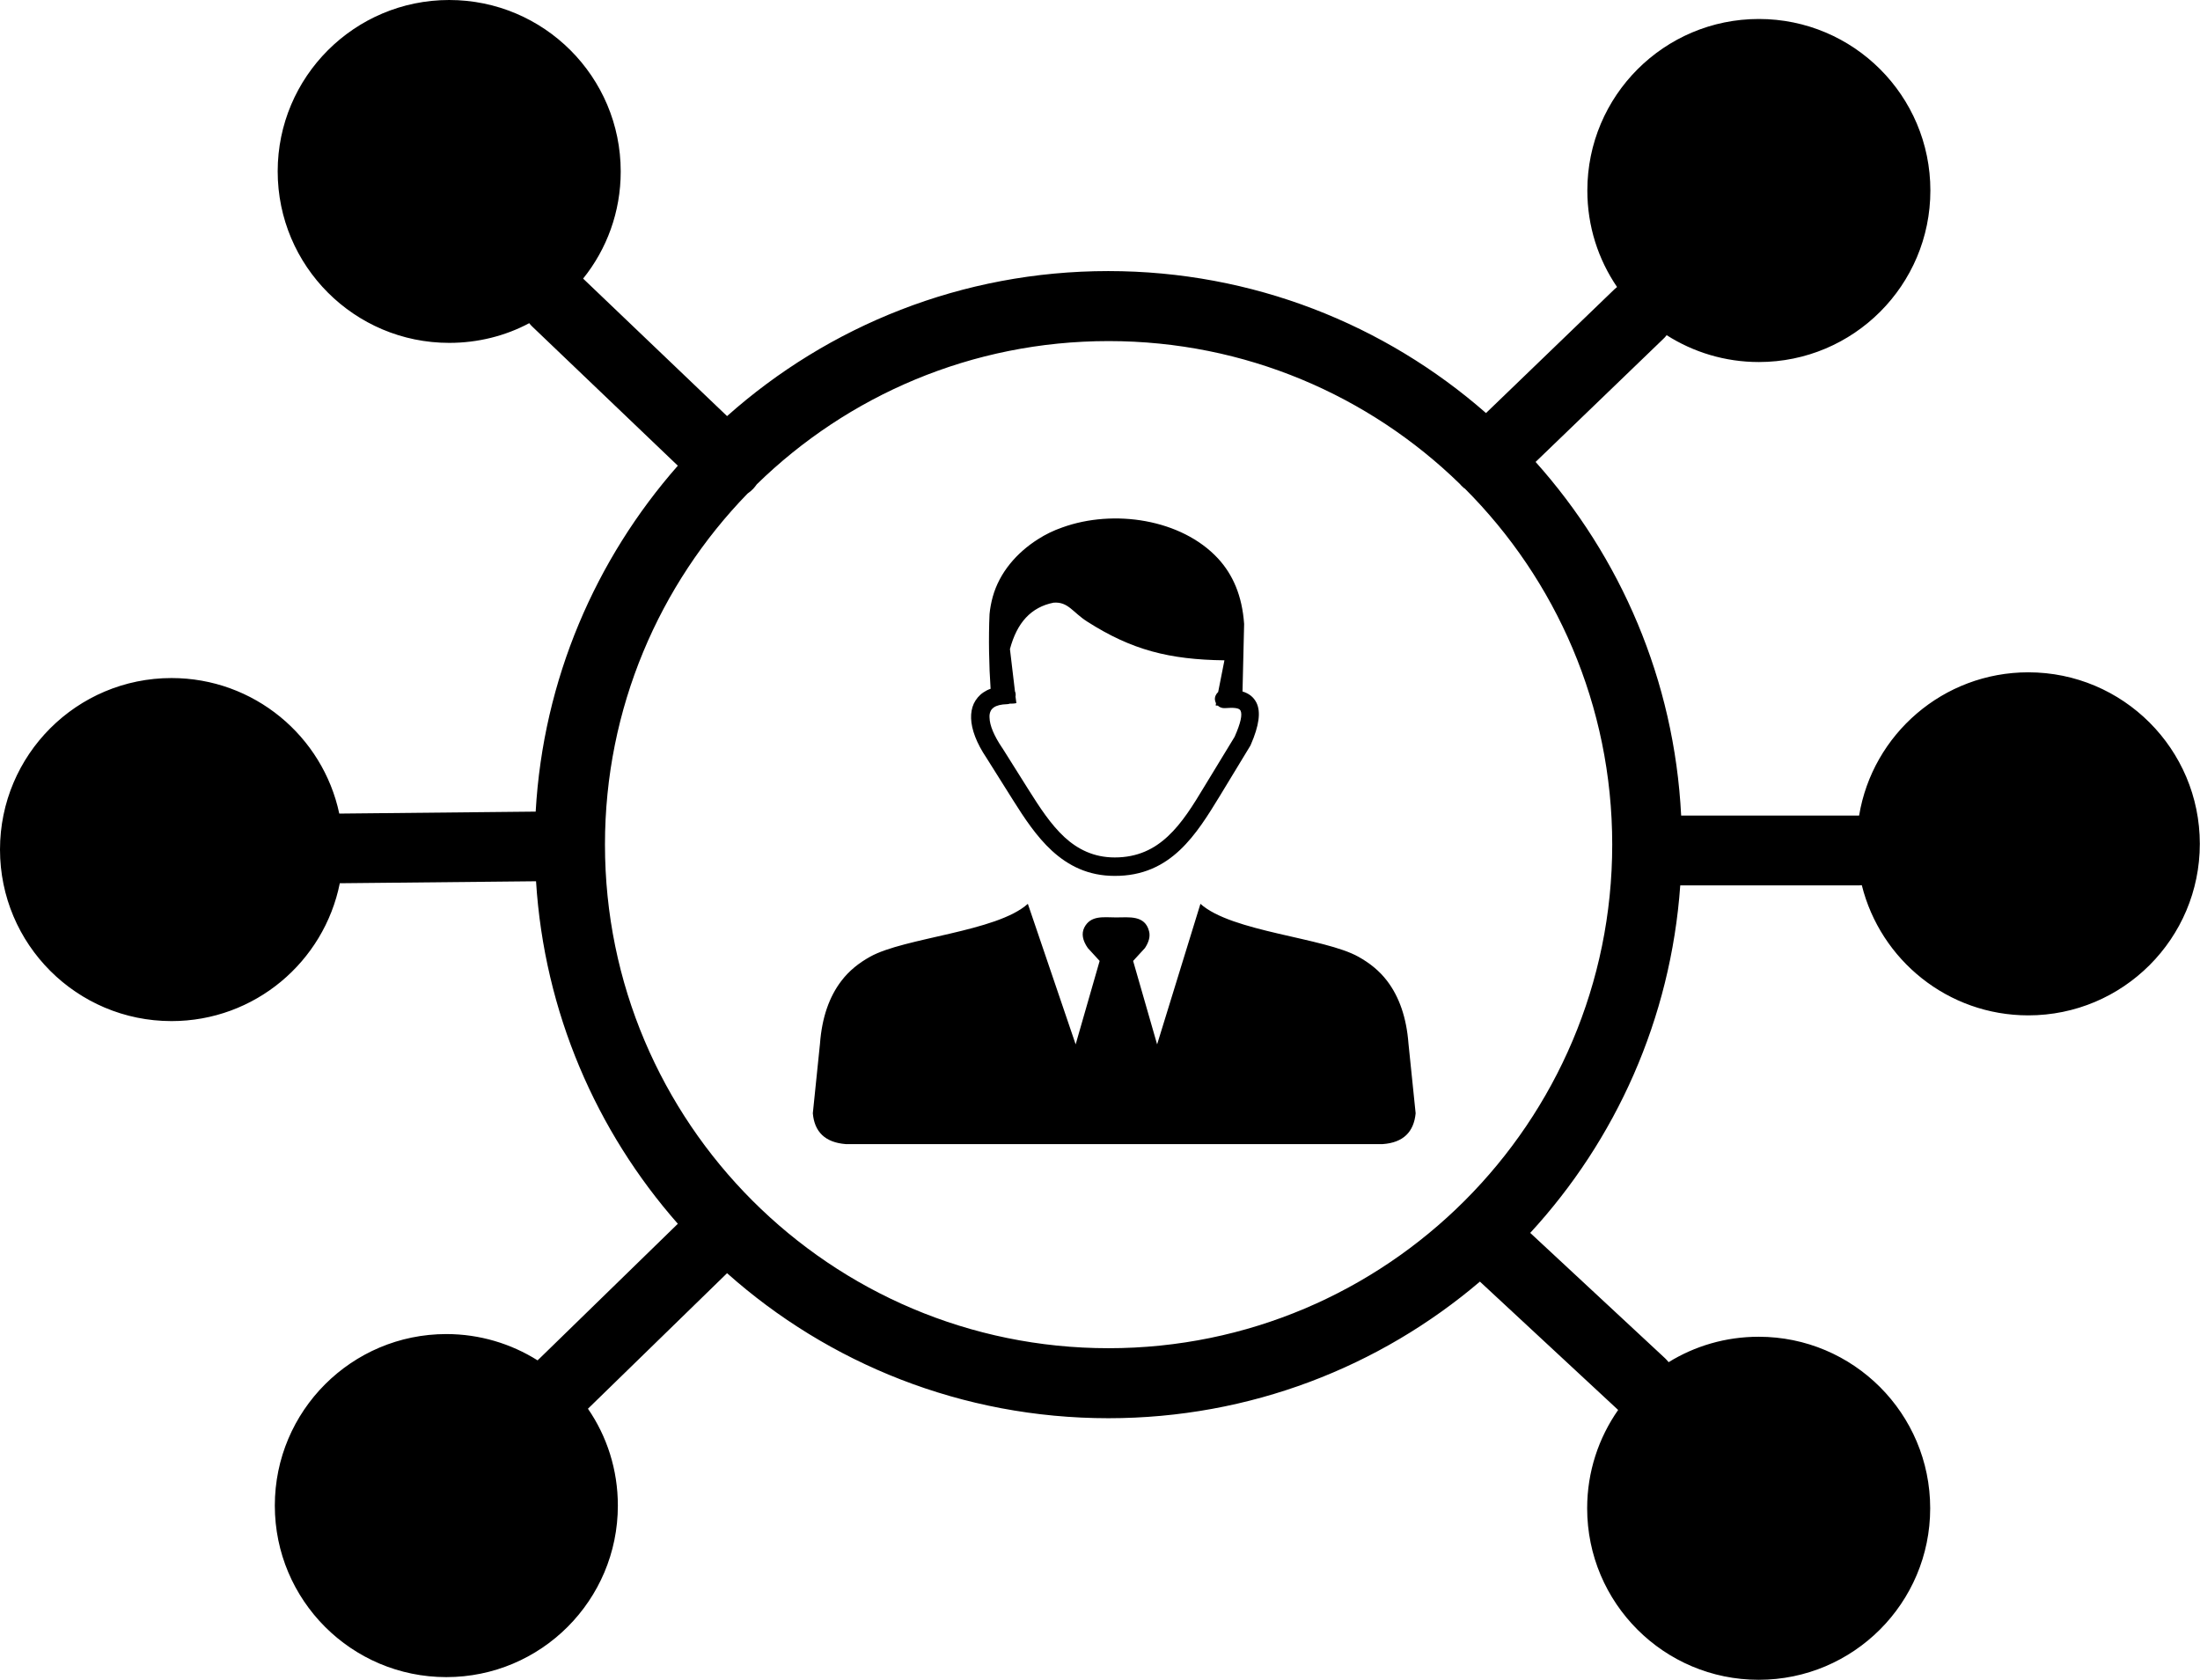
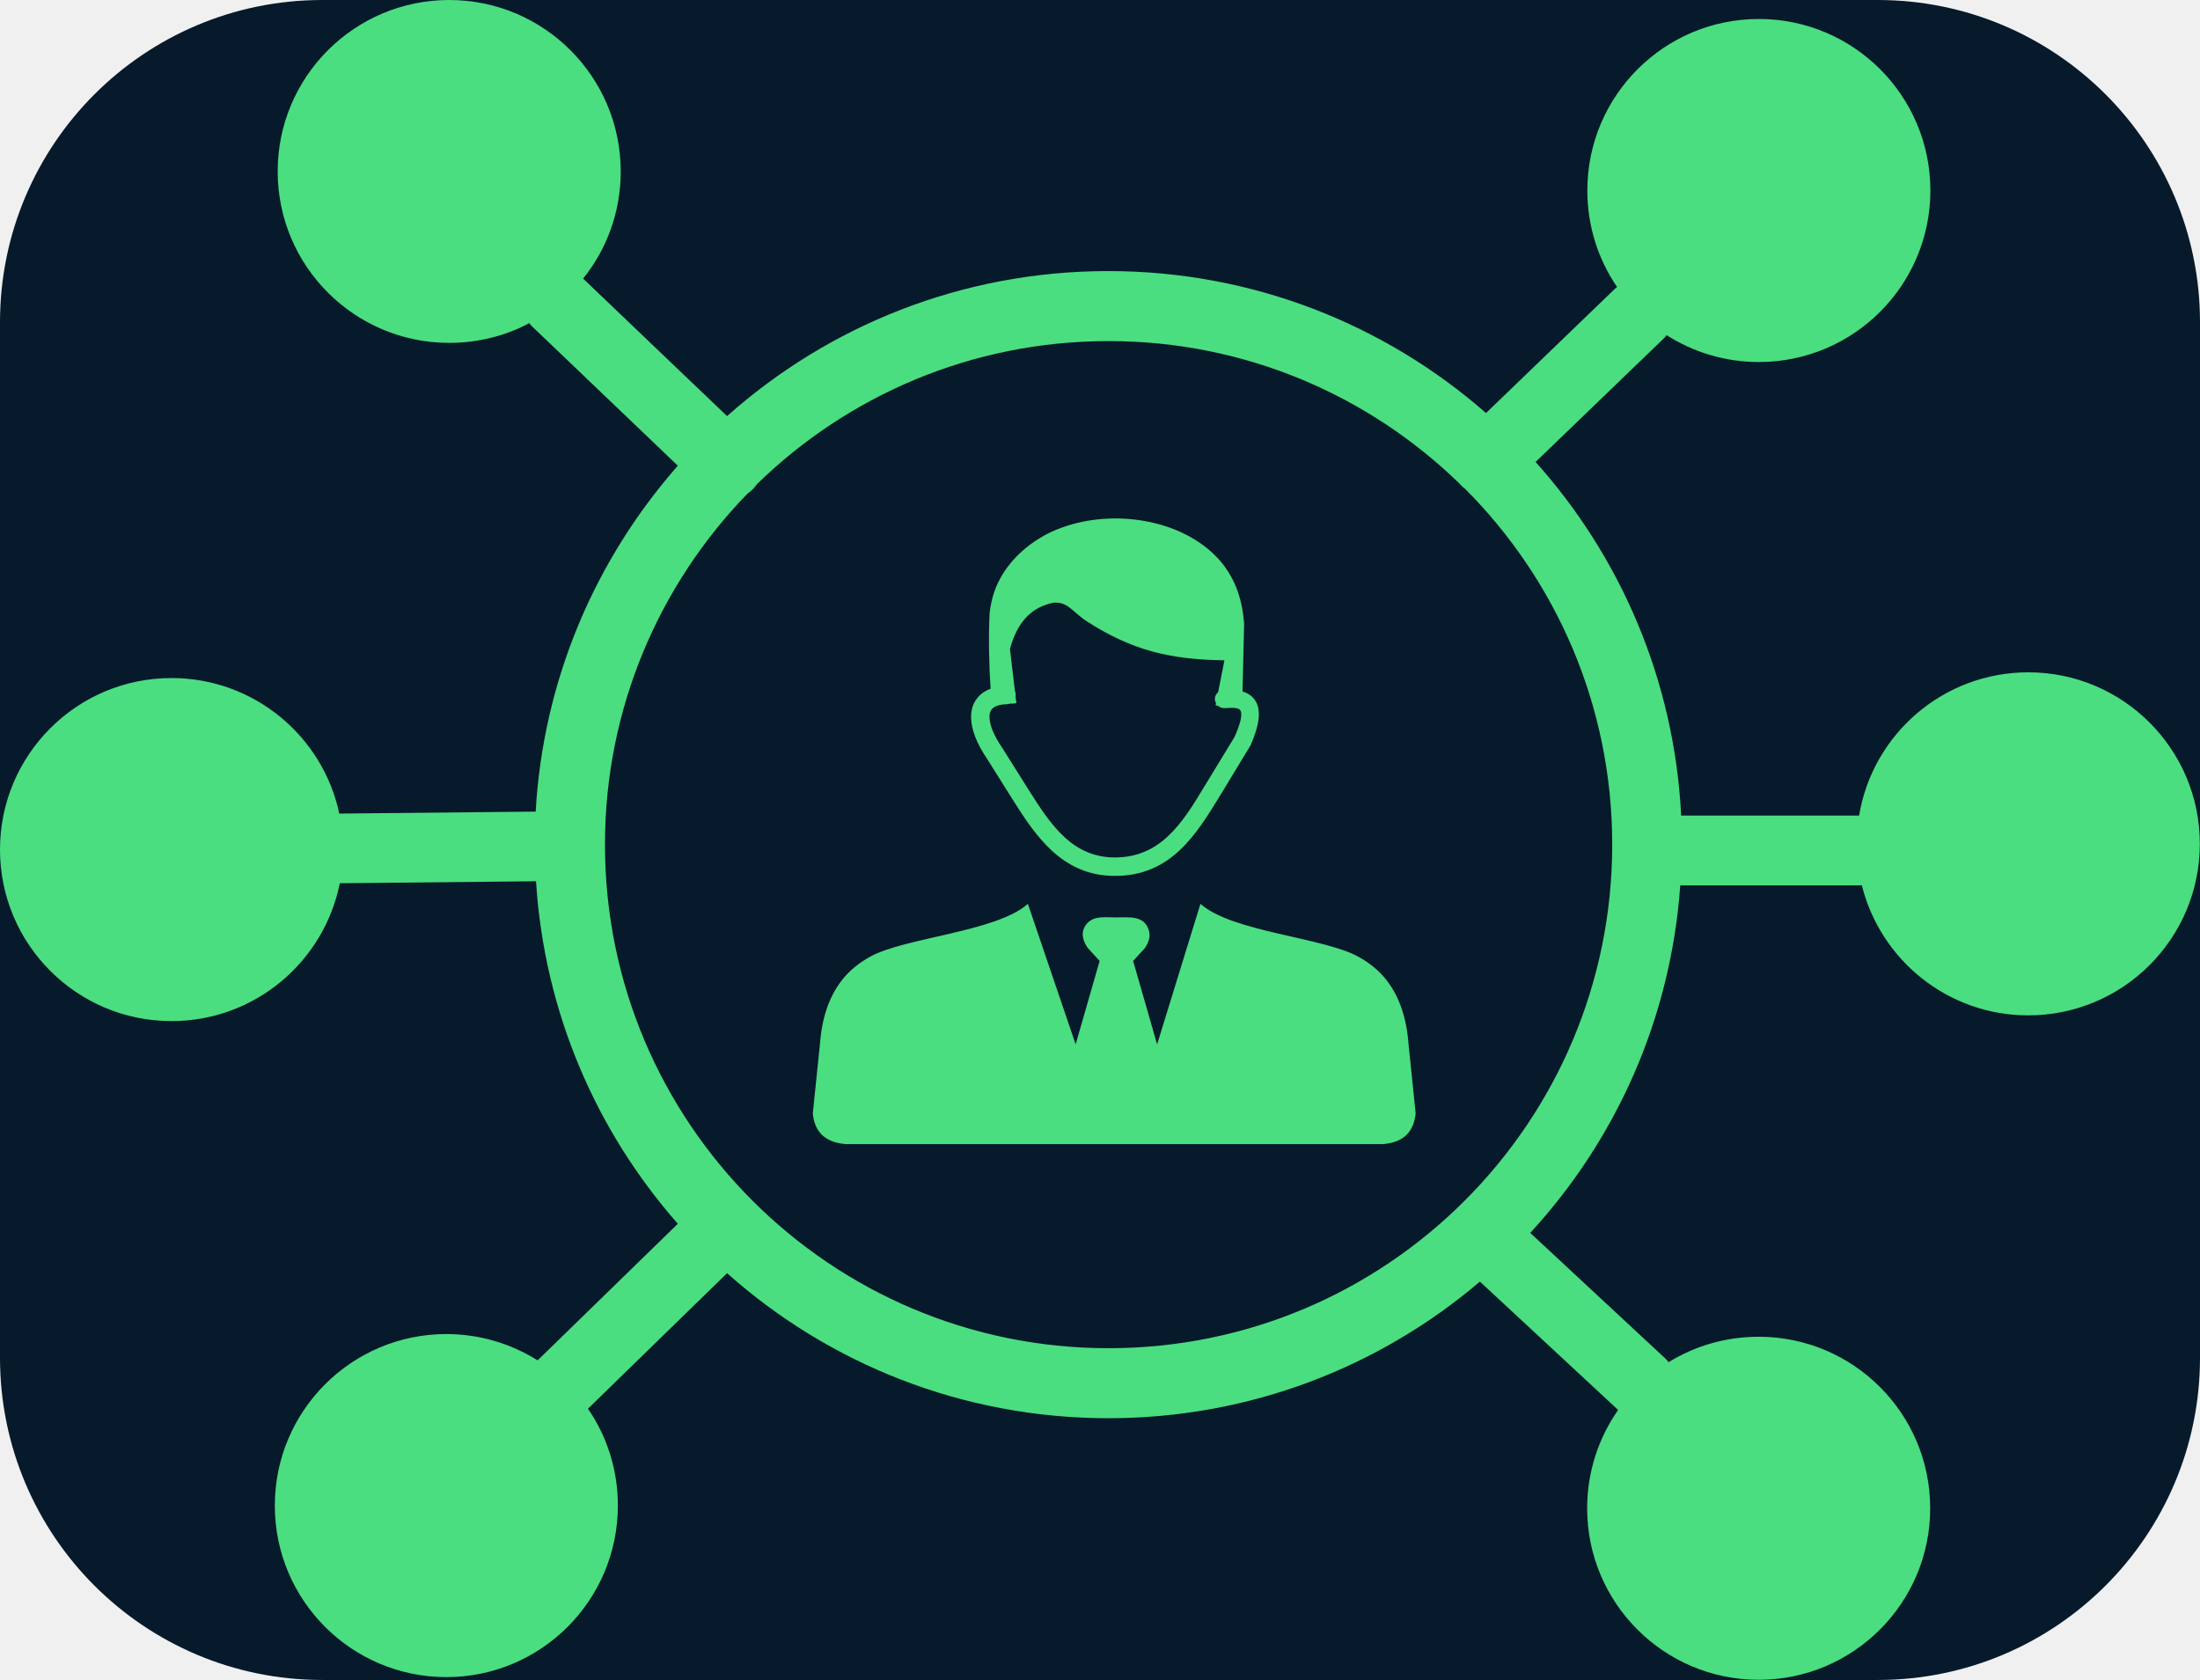
- <svg xmlns="http://www.w3.org/2000/svg" version="1.1" id="Layer_1" x="0px" y="0px" viewBox="0 0 122.88 93.83" style="enable-background:new 0 0 122.88 93.83" xml:space="preserve">
-   <style type="text/css">.st0{fill-rule:evenodd;clip-rule:evenodd;}</style>
-   <rect width="100%" height="100%" fill="#ffffff" />
+ <svg xmlns="http://www.w3.org/2000/svg" version="1.1" id="Layer_1" x="0px" y="0px" viewBox="0 0 122.88 93.83" xml:space="preserve">
+   <style type="text/css">
+     .st0 {
+       fill: #4ade80;
+       fill-rule: evenodd;
+       clip-rule: evenodd;
+     }
+   </style>
+   <rect width="100%" height="100%" rx="18" ry="18" fill="#071a2b" />
  <g>
    <path class="st0" d="M98.24,1.06c5.29,0,9.58,4.29,9.58,9.58c0,5.29-4.29,9.58-9.58,9.58c-1.89,0-3.66-0.55-5.15-1.5 c-0.06,0.08-0.13,0.16-0.21,0.23l-7.11,6.85c4.74,5.3,7.75,12.18,8.13,19.75h9.94c0.75-4.54,4.7-8,9.45-8 c5.29,0,9.58,4.29,9.58,9.58c0,5.29-4.29,9.58-9.58,9.58c-4.49,0-8.26-3.09-9.3-7.27c-0.05,0-0.1,0.01-0.15,0.01h-9.99 c-0.53,7.47-3.61,14.23-8.38,19.41l7.53,7c0.07,0.07,0.14,0.14,0.2,0.22c1.46-0.9,3.18-1.42,5.03-1.42c5.29,0,9.58,4.29,9.58,9.58 c0,5.29-4.29,9.58-9.58,9.58s-9.58-4.29-9.58-9.58c0-2.04,0.64-3.93,1.73-5.49l-0.03-0.03l-7.69-7.14 c-5.59,4.76-12.84,7.63-20.75,7.63c-8.18,0-15.64-3.06-21.3-8.1l-7.76,7.56l-0.01,0.01c1.06,1.54,1.67,3.4,1.67,5.41 c0,5.29-4.29,9.58-9.58,9.58s-9.58-4.29-9.58-9.58c0-5.29,4.29-9.58,9.58-9.58c1.87,0,3.62,0.54,5.1,1.47 c0.03-0.04,0.06-0.07,0.1-0.1l7.73-7.53c-4.55-5.17-7.46-11.81-7.92-19.13l-10.9,0.11l-0.06,0c-0.88,4.39-4.75,7.7-9.4,7.7 C4.29,57.03,0,52.74,0,47.45c0-5.29,4.29-9.58,9.58-9.58c4.6,0,8.45,3.24,9.37,7.57l0.05,0l10.92-0.11 c0.42-7.39,3.35-14.1,7.94-19.32l-8.13-7.77c-0.06-0.06-0.12-0.12-0.17-0.19c-1.33,0.71-2.86,1.1-4.47,1.1 c-5.29,0-9.58-4.29-9.58-9.58C15.51,4.29,19.8,0,25.09,0c5.29,0,9.58,4.29,9.58,9.58c0,2.26-0.78,4.34-2.1,5.98l8.04,7.68 c5.66-5.04,13.12-8.1,21.29-8.1c8.08,0,15.46,2.99,21.1,7.93l7.18-6.92c0.04-0.04,0.09-0.08,0.14-0.12 c-1.05-1.54-1.66-3.39-1.66-5.39C88.66,5.35,92.95,1.06,98.24,1.06L98.24,1.06z M57.41,50.48l2.67,7.85l1.34-4.66l-0.66-0.72 c-0.3-0.43-0.36-0.81-0.2-1.14c0.36-0.71,1.09-0.57,1.78-0.57c0.72,0,1.61-0.14,1.84,0.77c0.08,0.3-0.02,0.62-0.23,0.94l-0.66,0.72 l1.34,4.66l2.42-7.85c1.74,1.57,6.91,1.88,8.83,2.96c0.61,0.34,1.16,0.77,1.6,1.35c0.67,0.88,1.08,2.04,1.19,3.5l0.4,3.89 c-0.1,1.04-0.69,1.64-1.84,1.72H62.37H47.24c-1.16-0.09-1.75-0.69-1.84-1.72l0.4-3.89c0.11-1.47,0.52-2.62,1.19-3.5 c0.44-0.58,0.99-1.01,1.6-1.35C50.51,52.36,55.67,52.05,57.41,50.48L57.41,50.48z M56.69,38.61c0.03,0.06,0.04,0.12,0.04,0.19 c0,0.03,0,0.06-0.01,0.1l0.05,0.37c-0.13,0.03-0.25,0.03-0.37,0.03c-0.05,0.02-0.11,0.03-0.16,0.03c-0.33,0.01-0.57,0.07-0.73,0.18 c-0.08,0.06-0.15,0.13-0.18,0.21c-0.05,0.1-0.07,0.22-0.06,0.36c0.01,0.44,0.25,1.01,0.7,1.68l0.01,0.01l0,0l1.49,2.37 c0.6,0.95,1.22,1.91,1.99,2.62c0.73,0.67,1.63,1.13,2.8,1.13c1.28,0,2.21-0.47,2.97-1.18c0.8-0.74,1.43-1.77,2.05-2.8l1.68-2.76 c0.34-0.77,0.44-1.24,0.33-1.46c-0.07-0.15-0.37-0.18-0.87-0.14c-0.15,0.01-0.3-0.04-0.4-0.14c-0.04,0-0.08,0-0.12-0.01l0.02-0.12 c-0.03-0.06-0.05-0.12-0.06-0.19c-0.02-0.17,0.06-0.33,0.18-0.44l0.35-1.77c-3.07-0.04-5.17-0.57-7.66-2.16 c-0.82-0.52-1.06-1.12-1.88-1.06c-0.62,0.12-1.14,0.4-1.55,0.84c-0.4,0.43-0.69,1.01-0.89,1.75L56.69,38.61L56.69,38.61z M69.4,38.62c0.36,0.11,0.62,0.31,0.78,0.63c0.25,0.51,0.15,1.27-0.32,2.35l0,0c-0.01,0.02-0.02,0.04-0.03,0.06l-1.7,2.8 c-0.66,1.08-1.33,2.17-2.22,3.01c-0.93,0.88-2.09,1.46-3.66,1.45c-1.47,0-2.58-0.57-3.49-1.4c-0.87-0.8-1.54-1.82-2.17-2.82 l-1.49-2.37c-0.56-0.83-0.84-1.59-0.86-2.21c-0.01-0.3,0.04-0.58,0.15-0.82c0.12-0.25,0.3-0.47,0.54-0.63 c0.12-0.08,0.25-0.15,0.4-0.2c-0.09-1.27-0.12-2.85-0.06-4.17c0.03-0.32,0.09-0.64,0.18-0.97c0.38-1.36,1.34-2.46,2.52-3.21 c0.42-0.27,0.87-0.49,1.36-0.66c2.87-1.04,6.66-0.47,8.7,1.73c0.83,0.9,1.35,2.08,1.46,3.66L69.4,38.62L69.4,38.62z M81.78,27.27 c-0.06-0.05-0.11-0.1-0.16-0.15c-0.03-0.03-0.05-0.06-0.08-0.09c-5.07-4.94-11.99-7.98-19.62-7.98c-7.65,0-14.58,3.05-19.65,8 c-0.06,0.09-0.13,0.17-0.2,0.25c-0.1,0.1-0.2,0.19-0.32,0.27c-4.92,5.07-7.96,11.98-7.96,19.6c0,7.77,3.15,14.8,8.24,19.89 c5.09,5.09,12.12,8.24,19.89,8.24c7.77,0,14.8-3.15,19.89-8.24c5.09-5.09,8.24-12.12,8.24-19.89c0-7.77-3.15-14.8-8.24-19.89 L81.78,27.27L81.78,27.27z" />
  </g>
</svg>
